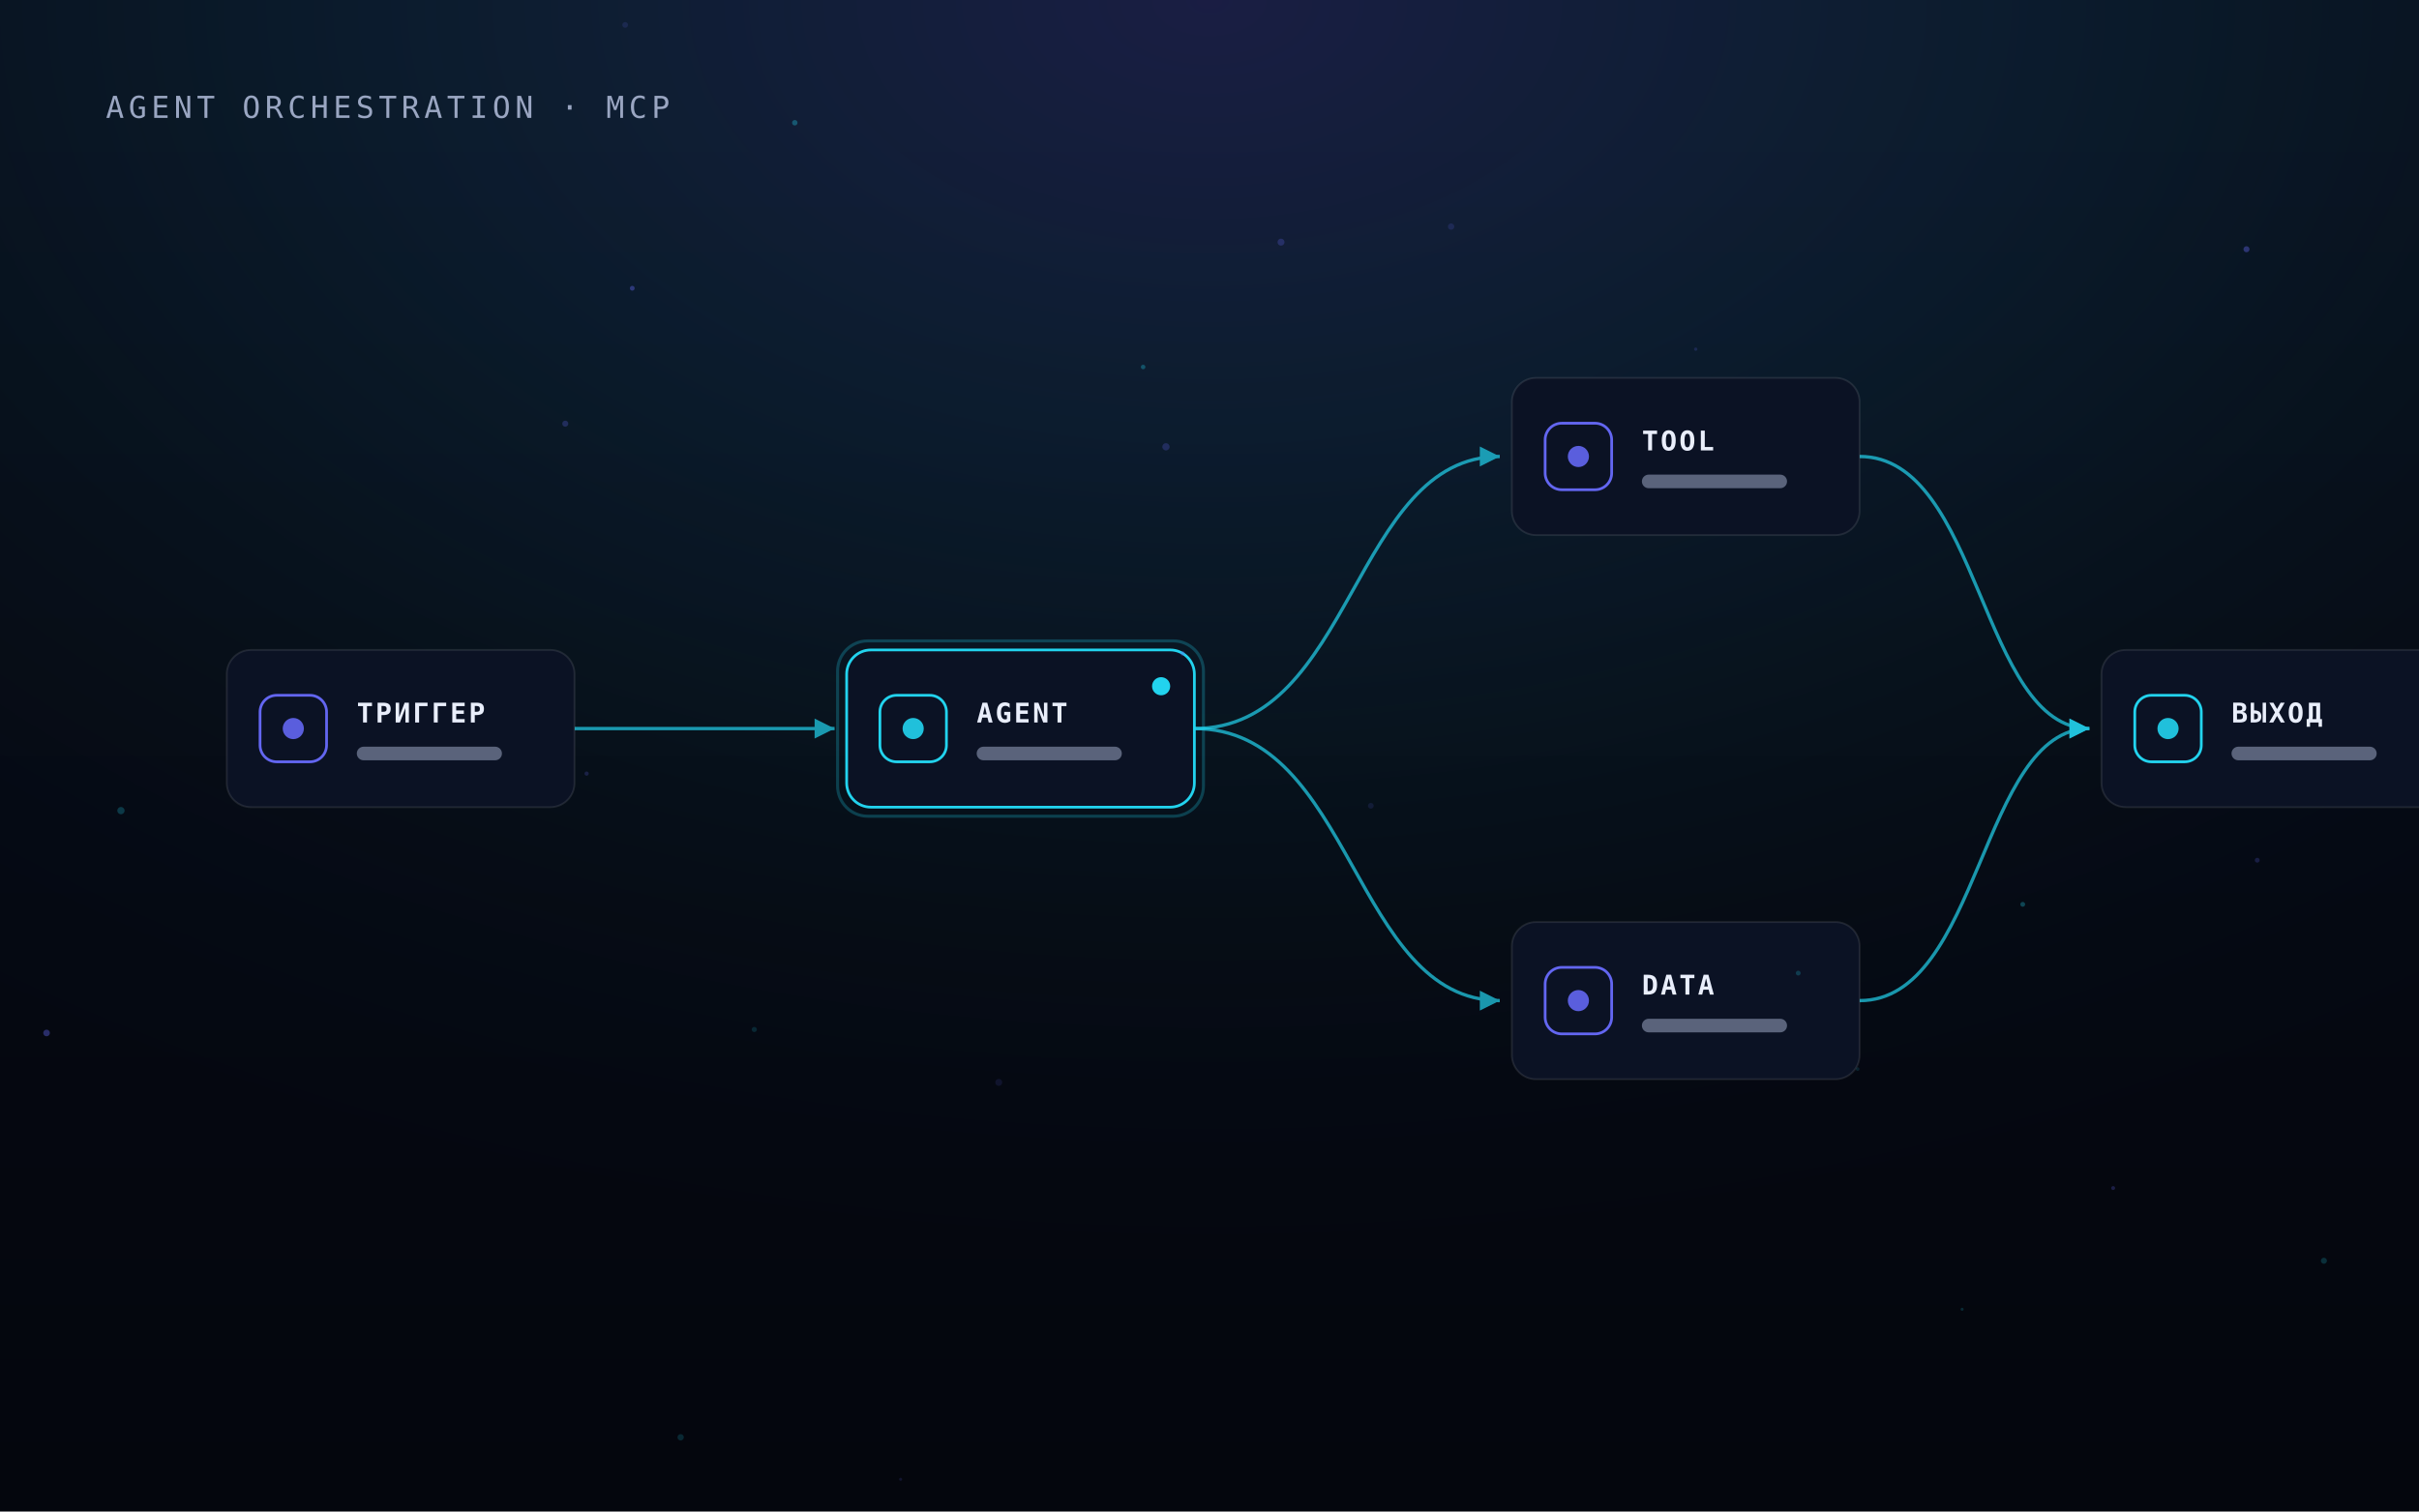
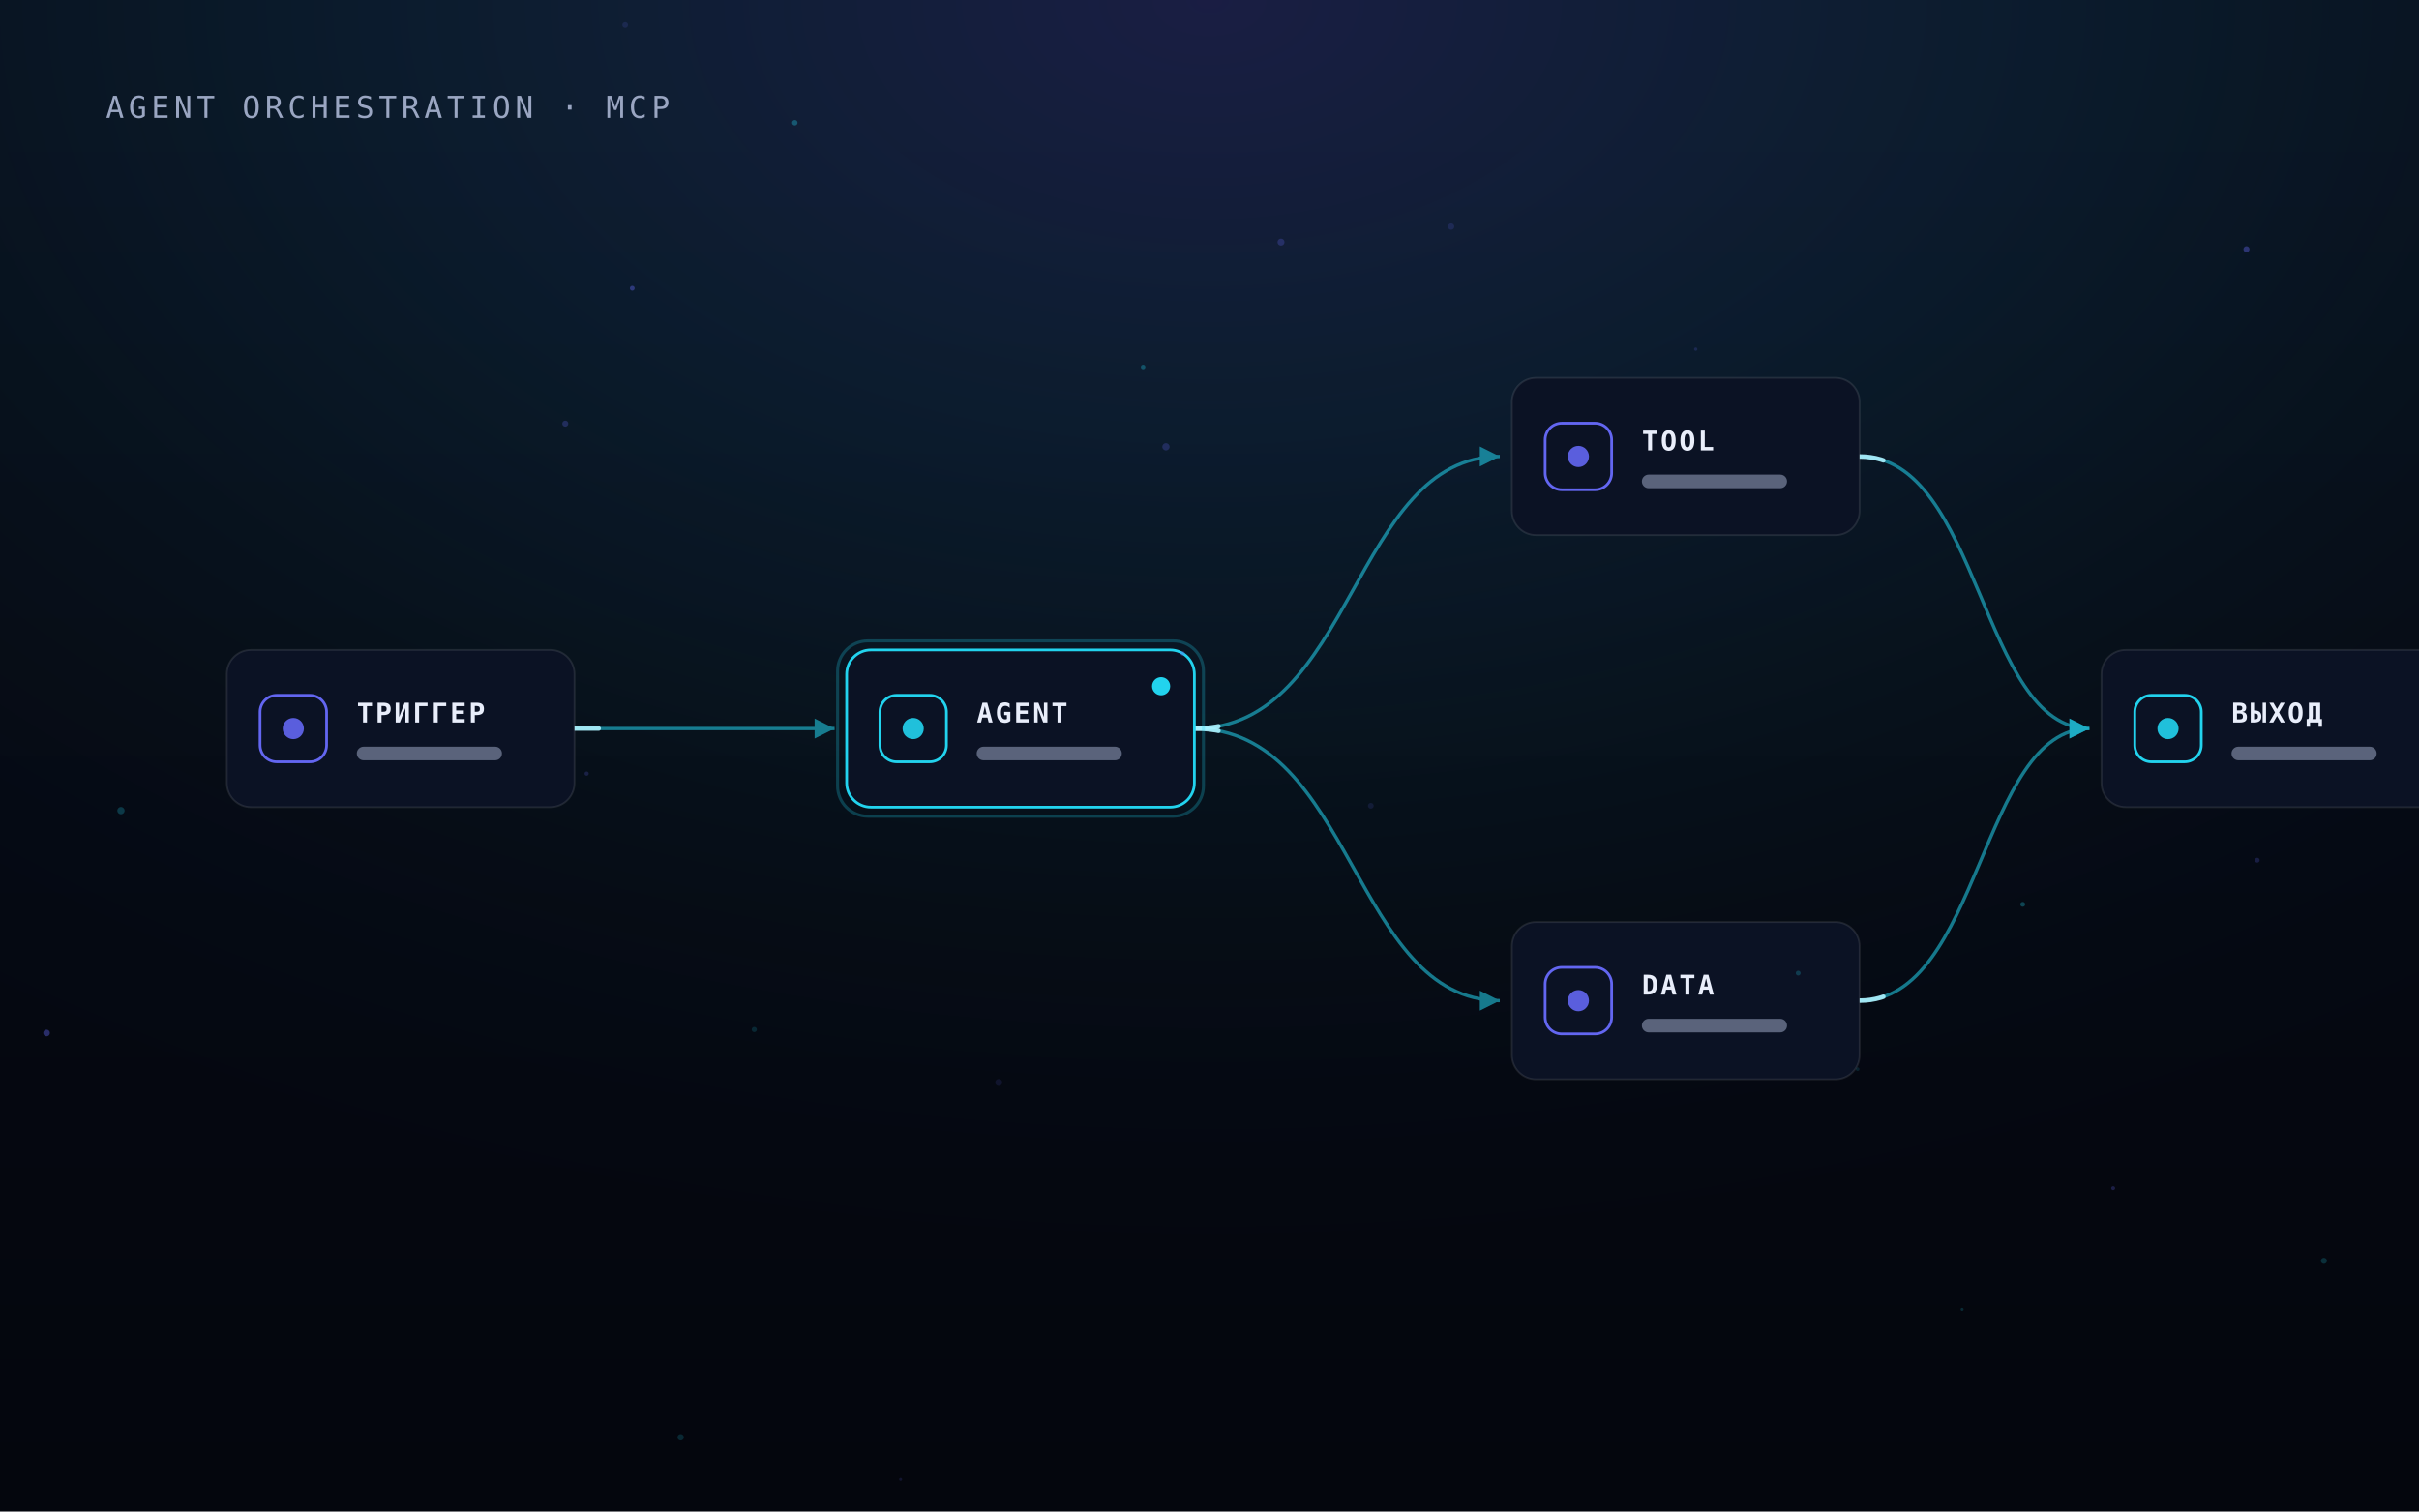
<svg xmlns="http://www.w3.org/2000/svg" viewBox="0 0 1600 1000" preserveAspectRatio="xMidYMid slice" role="img">
  <defs>
    <linearGradient id="bg" x1="0" y1="0" x2="0" y2="1">
      <stop offset="0%" stop-color="#070b18" />
      <stop offset="100%" stop-color="#04060d" />
    </linearGradient>
    <linearGradient id="grad" x1="0" y1="0" x2="1" y2="1">
      <stop offset="0%" stop-color="#6366f1" />
      <stop offset="100%" stop-color="#22d3ee" />
    </linearGradient>
    <radialGradient id="glow" cx="50%" cy="0%" r="90%">
      <stop offset="0%" stop-color="rgba(99,102,241,0.20)" />
      <stop offset="55%" stop-color="rgba(34,211,238,0.05)" />
      <stop offset="100%" stop-color="rgba(0,0,0,0)" />
    </radialGradient>
    <filter id="soft">
      <feGaussianBlur stdDeviation="9" />
    </filter>
    <marker id="arw" markerWidth="9" markerHeight="9" refX="6" refY="3" orient="auto">
      <path d="M0 0 L6 3 L0 6 Z" fill="#22d3ee" />
    </marker>
  </defs>
  <rect width="1600" height="1000" fill="url(#bg)" />
  <rect width="1600" height="1000" fill="url(#glow)" />
  <text x="70.0" y="78.0" font-family="'JetBrains Mono',ui-monospace,monospace" font-size="20" font-weight="500" fill="#9aa6c2" letter-spacing="3">AGENT ORCHESTRATION · MCP</text>
-   <path d="M380 482 C 470 482, 470 482, 552 482" fill="none" stroke="#22d3ee" stroke-width="2.2" opacity="0.7" marker-end="url(#arw)" />
-   <path d="M790 482 C 895 482, 895 302, 992 302" fill="none" stroke="#22d3ee" stroke-width="2.2" opacity="0.7" marker-end="url(#arw)" />
-   <path d="M790 482 C 895 482, 895 662, 992 662" fill="none" stroke="#22d3ee" stroke-width="2.2" opacity="0.7" marker-end="url(#arw)" />
-   <path d="M1230 302 C 1310 302, 1310 482, 1382 482" fill="none" stroke="#22d3ee" stroke-width="2.2" opacity="0.7" marker-end="url(#arw)" />
-   <path d="M1230 662 C 1310 662, 1310 482, 1382 482" fill="none" stroke="#22d3ee" stroke-width="2.2" opacity="0.7" marker-end="url(#arw)" />
+   <path d="M380 482 C 470 482, 470 482, 552 482" fill="none" stroke="#22d3ee" stroke-width="2.2" opacity="0.55" marker-end="url(#arw)" />
+   <path d="M380 482 C 470 482, 470 482, 552 482" fill="none" stroke="#aef3ff" stroke-width="3" stroke-linecap="round" stroke-dasharray="16 460" opacity="0.9">
+     <animate attributeName="stroke-dashoffset" values="476;0" dur="2.4s" begin="0.00s" repeatCount="indefinite" />
+   </path>
+   <path d="M790 482 C 895 482, 895 302, 992 302" fill="none" stroke="#22d3ee" stroke-width="2.2" opacity="0.55" marker-end="url(#arw)" />
+   <path d="M790 482 C 895 482, 895 302, 992 302" fill="none" stroke="#aef3ff" stroke-width="3" stroke-linecap="round" stroke-dasharray="16 460" opacity="0.9">
+     <animate attributeName="stroke-dashoffset" values="476;0" dur="2.4s" begin="0.40s" repeatCount="indefinite" />
+   </path>
+   <path d="M790 482 C 895 482, 895 662, 992 662" fill="none" stroke="#22d3ee" stroke-width="2.2" opacity="0.55" marker-end="url(#arw)" />
+   <path d="M790 482 C 895 482, 895 662, 992 662" fill="none" stroke="#aef3ff" stroke-width="3" stroke-linecap="round" stroke-dasharray="16 460" opacity="0.9">
+     <animate attributeName="stroke-dashoffset" values="476;0" dur="2.4s" begin="0.80s" repeatCount="indefinite" />
+   </path>
+   <path d="M1230 302 C 1310 302, 1310 482, 1382 482" fill="none" stroke="#22d3ee" stroke-width="2.2" opacity="0.55" marker-end="url(#arw)" />
+   <path d="M1230 302 C 1310 302, 1310 482, 1382 482" fill="none" stroke="#aef3ff" stroke-width="3" stroke-linecap="round" stroke-dasharray="16 460" opacity="0.9">
+     <animate attributeName="stroke-dashoffset" values="476;0" dur="2.4s" begin="1.20s" repeatCount="indefinite" />
+   </path>
+   <path d="M1230 662 C 1310 662, 1310 482, 1382 482" fill="none" stroke="#22d3ee" stroke-width="2.2" opacity="0.55" marker-end="url(#arw)" />
+   <path d="M1230 662 C 1310 662, 1310 482, 1382 482" fill="none" stroke="#aef3ff" stroke-width="3" stroke-linecap="round" stroke-dasharray="16 460" opacity="0.9">
+     <animate attributeName="stroke-dashoffset" values="476;0" dur="2.4s" begin="1.60s" repeatCount="indefinite" />
+   </path>
  <rect x="150.0" y="430.0" width="230.0" height="104.0" rx="16.0" fill="#0b1224" stroke="rgba(255,255,255,0.10)" stroke-width="1.20" />
  <rect x="172.0" y="460.0" width="44.0" height="44.0" rx="11.0" fill="none" stroke="#6366f1" stroke-width="1.80" />
  <circle cx="194.0" cy="482.0" r="7.0" fill="#6366f1" opacity="0.900" />
  <text x="236.0" y="478.0" font-family="'JetBrains Mono',ui-monospace,monospace" font-size="18" font-weight="600" fill="#e9eefb" letter-spacing="1.5">ТРИГГЕР</text>
  <rect x="236.0" y="494.0" width="96.0" height="9.0" rx="4.5" fill="#9aa6c2" opacity="0.550" />
  <rect x="554.0" y="424.0" width="242.0" height="116.0" rx="20.0" fill="none" stroke="rgba(34,211,238,0.25)" stroke-width="2.00" />
  <rect x="560.0" y="430.0" width="230.0" height="104.0" rx="16.0" fill="#0b1224" stroke="#22d3ee" stroke-width="1.80" />
  <rect x="582.0" y="460.0" width="44.0" height="44.0" rx="11.0" fill="none" stroke="#22d3ee" stroke-width="1.80" />
  <circle cx="604.0" cy="482.0" r="7.0" fill="#22d3ee" opacity="0.900" />
  <text x="646.0" y="478.0" font-family="'JetBrains Mono',ui-monospace,monospace" font-size="18" font-weight="600" fill="#e9eefb" letter-spacing="1.5">AGENT</text>
  <rect x="646.0" y="494.0" width="96.0" height="9.0" rx="4.5" fill="#9aa6c2" opacity="0.550" />
  <circle cx="768.0" cy="454.0" r="6.0" fill="#22d3ee" opacity="1.000" />
  <rect x="1000.0" y="250.0" width="230.0" height="104.0" rx="16.0" fill="#0b1224" stroke="rgba(255,255,255,0.10)" stroke-width="1.20" />
  <rect x="1022.0" y="280.0" width="44.0" height="44.0" rx="11.0" fill="none" stroke="#6366f1" stroke-width="1.80" />
  <circle cx="1044.0" cy="302.0" r="7.0" fill="#6366f1" opacity="0.900" />
  <text x="1086.0" y="298.0" font-family="'JetBrains Mono',ui-monospace,monospace" font-size="18" font-weight="600" fill="#e9eefb" letter-spacing="1.5">TOOL</text>
  <rect x="1086.0" y="314.0" width="96.0" height="9.0" rx="4.5" fill="#9aa6c2" opacity="0.550" />
  <rect x="1000.0" y="610.0" width="230.0" height="104.0" rx="16.0" fill="#0b1224" stroke="rgba(255,255,255,0.10)" stroke-width="1.20" />
  <rect x="1022.0" y="640.0" width="44.0" height="44.0" rx="11.0" fill="none" stroke="#6366f1" stroke-width="1.80" />
  <circle cx="1044.0" cy="662.0" r="7.0" fill="#6366f1" opacity="0.900" />
  <text x="1086.0" y="658.0" font-family="'JetBrains Mono',ui-monospace,monospace" font-size="18" font-weight="600" fill="#e9eefb" letter-spacing="1.5">DATA</text>
  <rect x="1086.0" y="674.0" width="96.0" height="9.0" rx="4.5" fill="#9aa6c2" opacity="0.550" />
  <rect x="1390.0" y="430.0" width="230.0" height="104.0" rx="16.0" fill="#0b1224" stroke="rgba(255,255,255,0.10)" stroke-width="1.20" />
  <rect x="1412.0" y="460.0" width="44.0" height="44.0" rx="11.0" fill="none" stroke="#22d3ee" stroke-width="1.80" />
  <circle cx="1434.0" cy="482.0" r="7.0" fill="#22d3ee" opacity="0.900" />
  <text x="1476.0" y="478.0" font-family="'JetBrains Mono',ui-monospace,monospace" font-size="18" font-weight="600" fill="#e9eefb" letter-spacing="1.5">ВЫХОД</text>
  <rect x="1476.0" y="494.0" width="96.0" height="9.0" rx="4.5" fill="#9aa6c2" opacity="0.550" />
  <circle cx="782.2" cy="432.3" r="1.5" fill="#6366f1" opacity="0.336" />
  <circle cx="388.0" cy="511.8" r="1.4" fill="#6366f1" opacity="0.210" />
  <circle cx="525.7" cy="81.2" r="1.8" fill="#22d3ee" opacity="0.318" />
  <circle cx="80.0" cy="536.3" r="2.4" fill="#22d3ee" opacity="0.233" />
  <circle cx="1228.7" cy="707.3" r="1.2" fill="#22d3ee" opacity="0.127" />
  <circle cx="418.2" cy="190.7" r="1.6" fill="#6366f1" opacity="0.387" />
  <circle cx="450.2" cy="950.9" r="2.1" fill="#22d3ee" opacity="0.165" />
  <circle cx="498.9" cy="681.1" r="1.7" fill="#22d3ee" opacity="0.152" />
  <circle cx="1493.0" cy="569.1" r="1.6" fill="#6366f1" opacity="0.217" />
  <circle cx="1485.9" cy="164.9" r="2.0" fill="#6366f1" opacity="0.383" />
  <circle cx="1397.7" cy="786.0" r="1.3" fill="#6366f1" opacity="0.243" />
  <circle cx="906.7" cy="533.1" r="1.9" fill="#6366f1" opacity="0.133" />
  <circle cx="771.2" cy="295.6" r="2.4" fill="#6366f1" opacity="0.244" />
  <circle cx="1337.9" cy="598.3" r="1.6" fill="#22d3ee" opacity="0.290" />
  <circle cx="595.7" cy="978.7" r="1.0" fill="#6366f1" opacity="0.151" />
  <circle cx="373.9" cy="280.3" r="2.0" fill="#6366f1" opacity="0.264" />
  <circle cx="30.8" cy="683.4" r="2.2" fill="#6366f1" opacity="0.388" />
  <circle cx="413.5" cy="16.5" r="1.9" fill="#6366f1" opacity="0.148" />
  <circle cx="1189.4" cy="643.8" r="1.6" fill="#22d3ee" opacity="0.216" />
  <circle cx="1121.6" cy="231.0" r="1.1" fill="#6366f1" opacity="0.190" />
  <circle cx="660.6" cy="716.1" r="2.3" fill="#6366f1" opacity="0.124" />
  <circle cx="756.1" cy="242.8" r="1.5" fill="#22d3ee" opacity="0.298" />
  <circle cx="1537.1" cy="834.1" r="2.0" fill="#22d3ee" opacity="0.193" />
  <circle cx="847.3" cy="160.2" r="2.3" fill="#6366f1" opacity="0.254" />
  <circle cx="959.8" cy="149.9" r="2.1" fill="#6366f1" opacity="0.167" />
  <circle cx="1297.8" cy="866.2" r="1.0" fill="#22d3ee" opacity="0.173" />
</svg>
